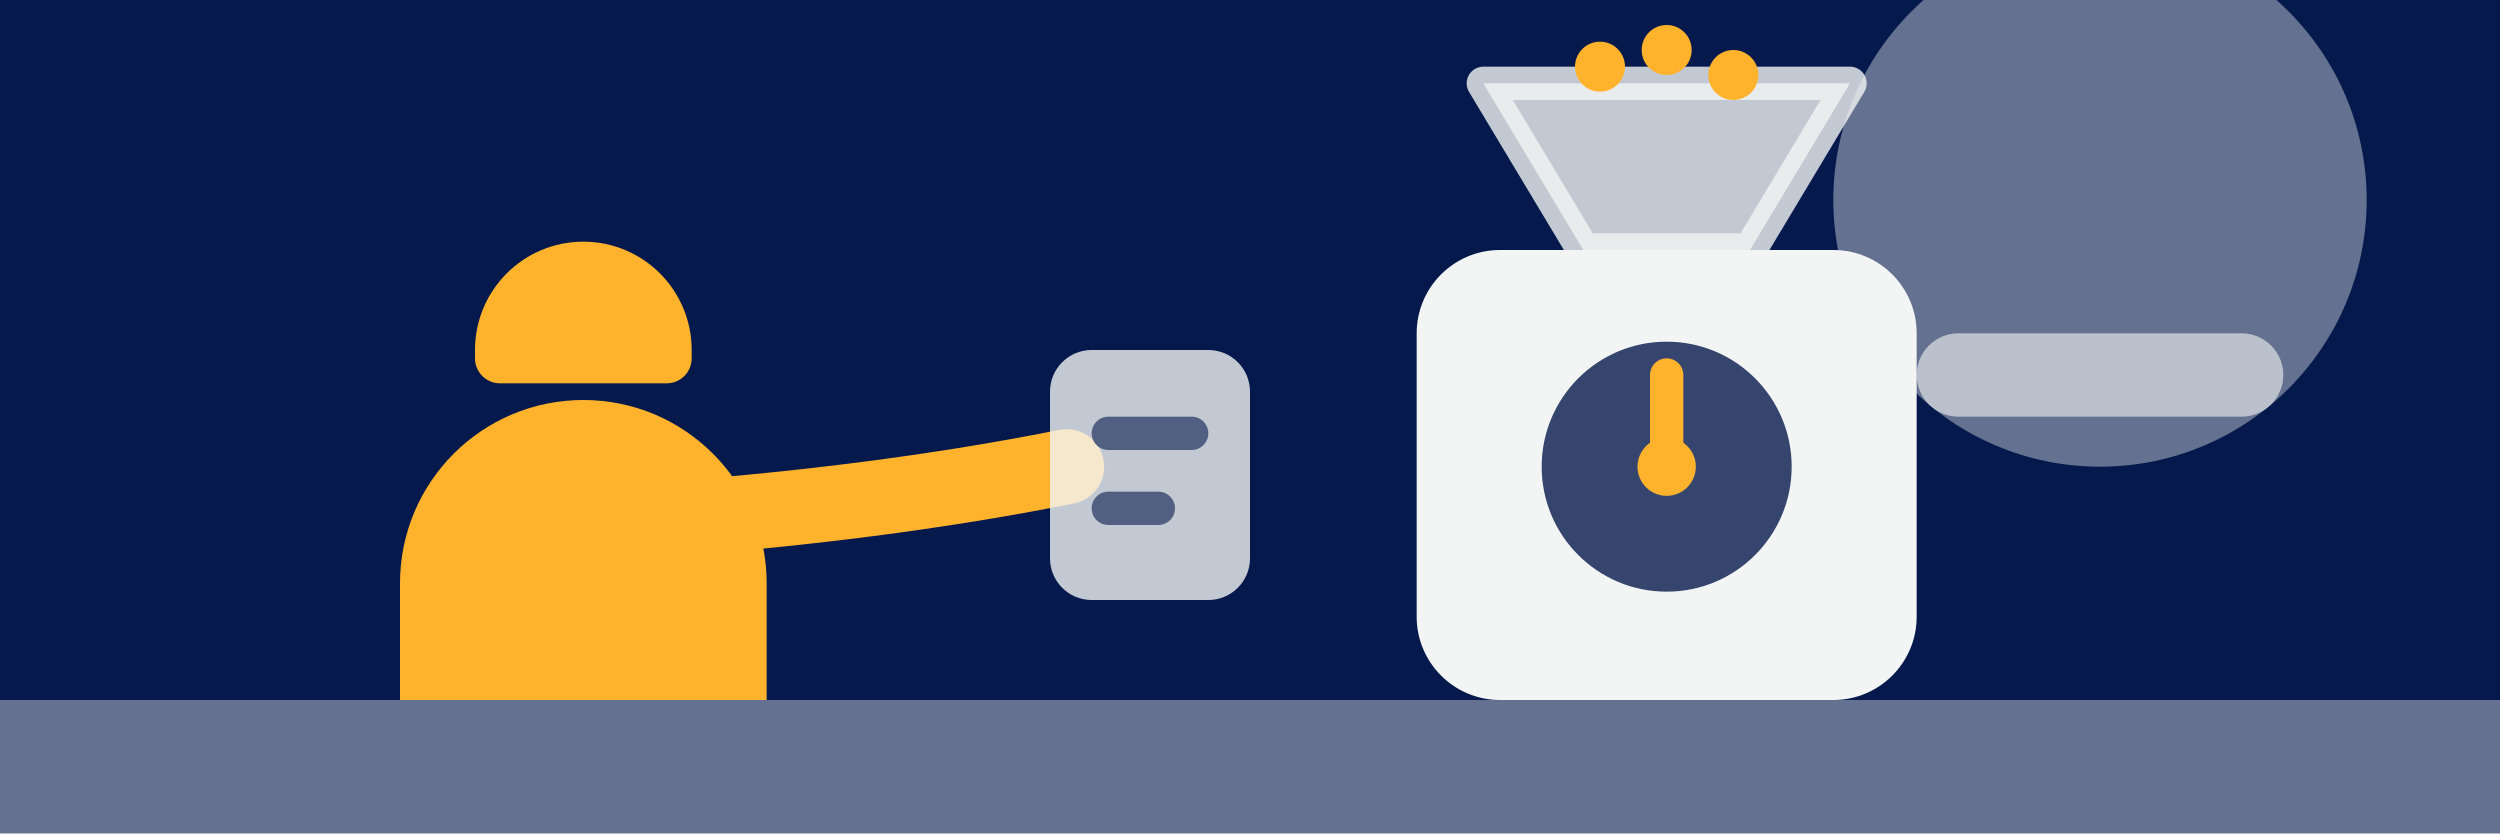
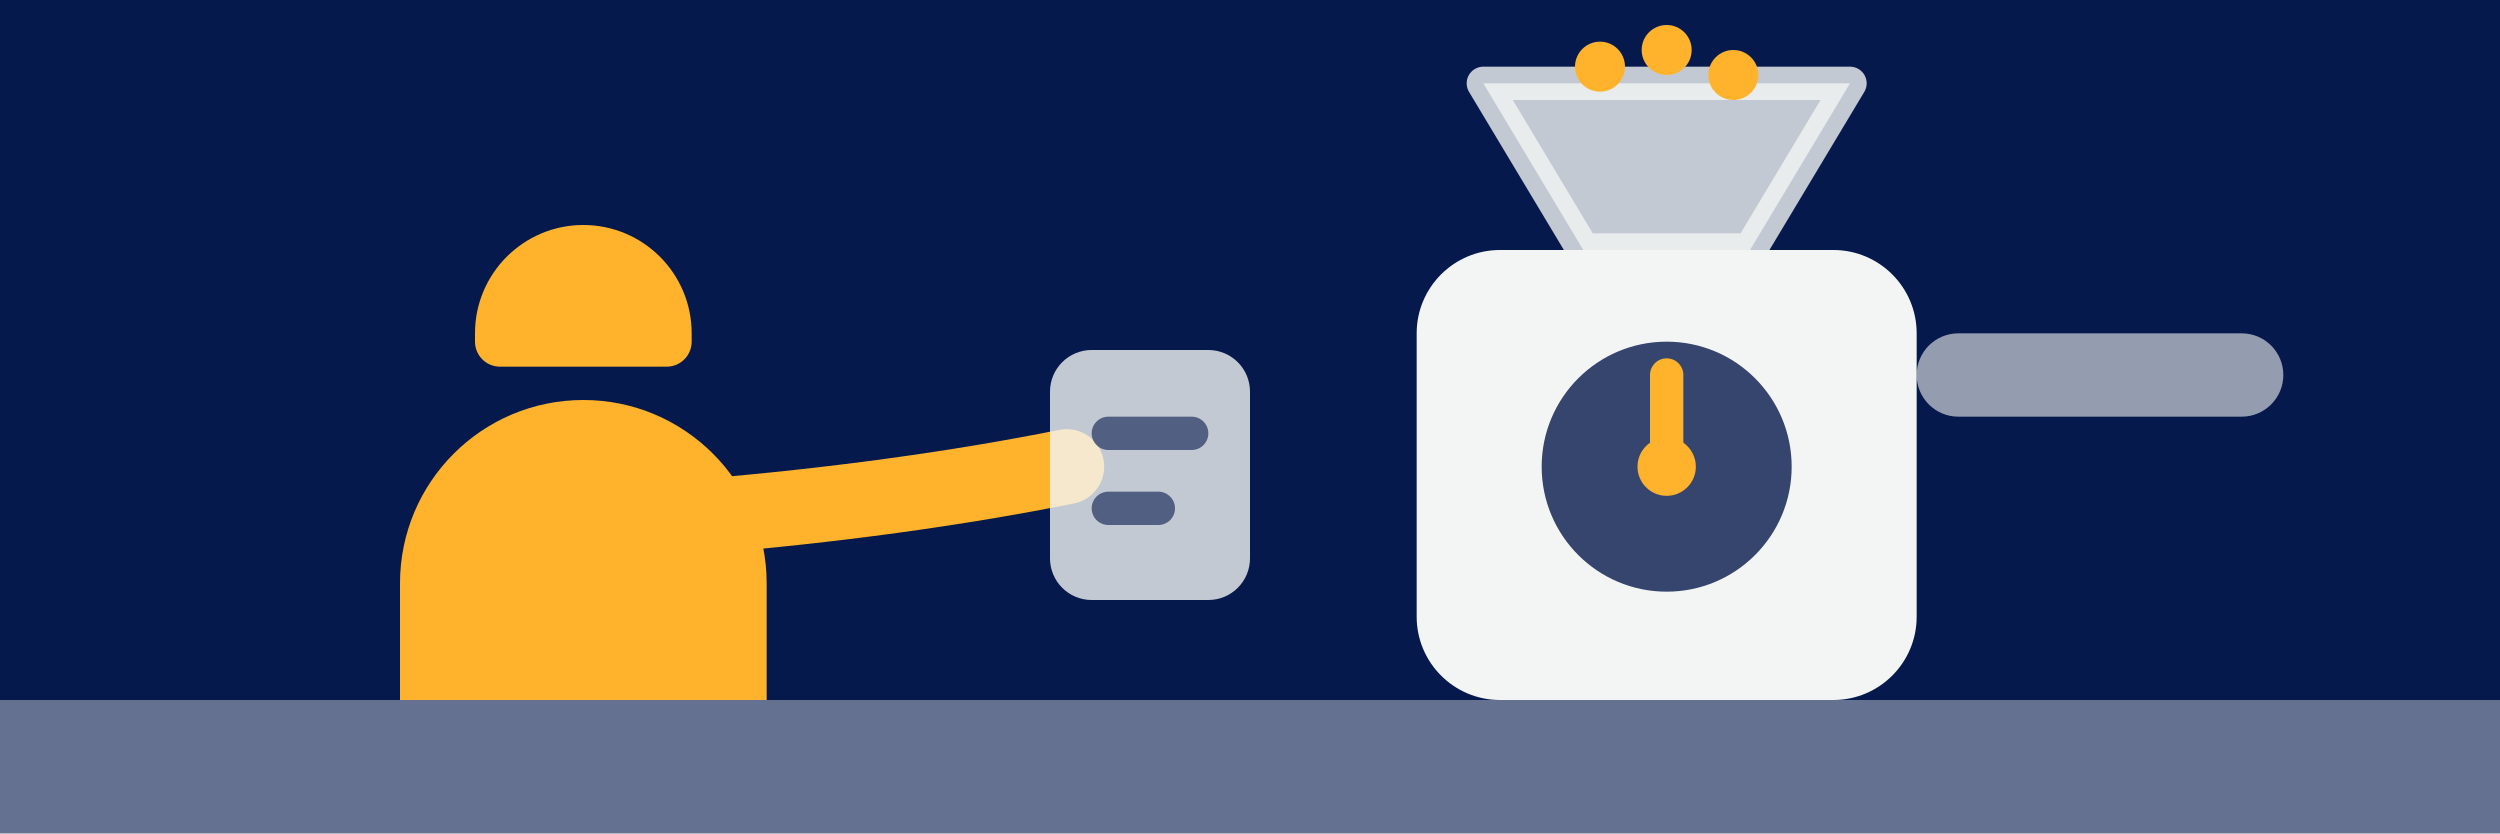
<svg xmlns="http://www.w3.org/2000/svg" viewBox="0 0 300 100" data-loop="3">
  <g data-part="scene">
    <rect x="0" y="0" width="300" height="100" fill="#05194C" />
-     <circle cx="252" cy="24" r="32" fill="#F3F5F4" opacity="0.4" />
    <rect x="0" y="84" width="300" height="16" fill="#F3F5F4" opacity="0.4" />
  </g>
  <g data-part="unit">
    <rect x="230" y="40" width="44" height="10" rx="5" fill="#F3F5F4" opacity="0.6" />
    <path d="M178 10 H222 L210 30 H190 Z" fill="#F3F5F4" opacity="0.8" />
    <path d="M178 10 H222 L210 30 H190 Z" stroke-width="4" fill="none" stroke="#F3F5F4" stroke-linecap="round" stroke-linejoin="round" opacity="0.8" />
    <rect x="170" y="30" width="60" height="54" rx="10" fill="#F3F5F4" />
    <circle cx="200" cy="56" r="15" fill="#05194C" opacity="0.8" />
    <circle cx="192" cy="8" r="3" fill="#FFB32C" />
    <circle cx="200" cy="6" r="3" fill="#FFB32C" />
    <circle cx="208" cy="9" r="3" fill="#FFB32C" />
  </g>
  <g data-part="figure">
    <path d="M48 84 V70 A22 22 0 0 1 92 70 V84 Z" fill="#FFB32C" />
-     <path d="M57 42 A13 13 0 0 1 83 42 V43 A3 3 0 0 1 80 46 H60 A3 3 0 0 1 57 43 Z" fill="#FFB32C" />
+     <path d="M57 40 A13 13 0 0 1 83 40 V41 A3 3 0 0 1 80 44 H60 A3 3 0 0 1 57 41 Z" fill="#FFB32C" />
  </g>
  <g data-part="tablet">
    <path d="M84 62 Q108 60 128 56" stroke-width="9" fill="none" stroke="#FFB32C" stroke-linecap="round" stroke-linejoin="round" />
    <rect x="126" y="42" width="24" height="30" rx="5" fill="#F3F5F4" opacity="0.8" />
    <path d="M133 52 H143 M133 61 H139" stroke-width="4" fill="none" stroke="#05194C" stroke-linecap="round" stroke-linejoin="round" opacity="0.6" />
  </g>
  <g data-part="needle" data-motion="swing" data-amp="28" data-origin="200 56">
    <path d="M200 56 L200 45" stroke-width="4" fill="none" stroke="#FFB32C" stroke-linecap="round" stroke-linejoin="round" />
    <circle cx="200" cy="56" r="3.5" fill="#FFB32C" />
  </g>
</svg>
